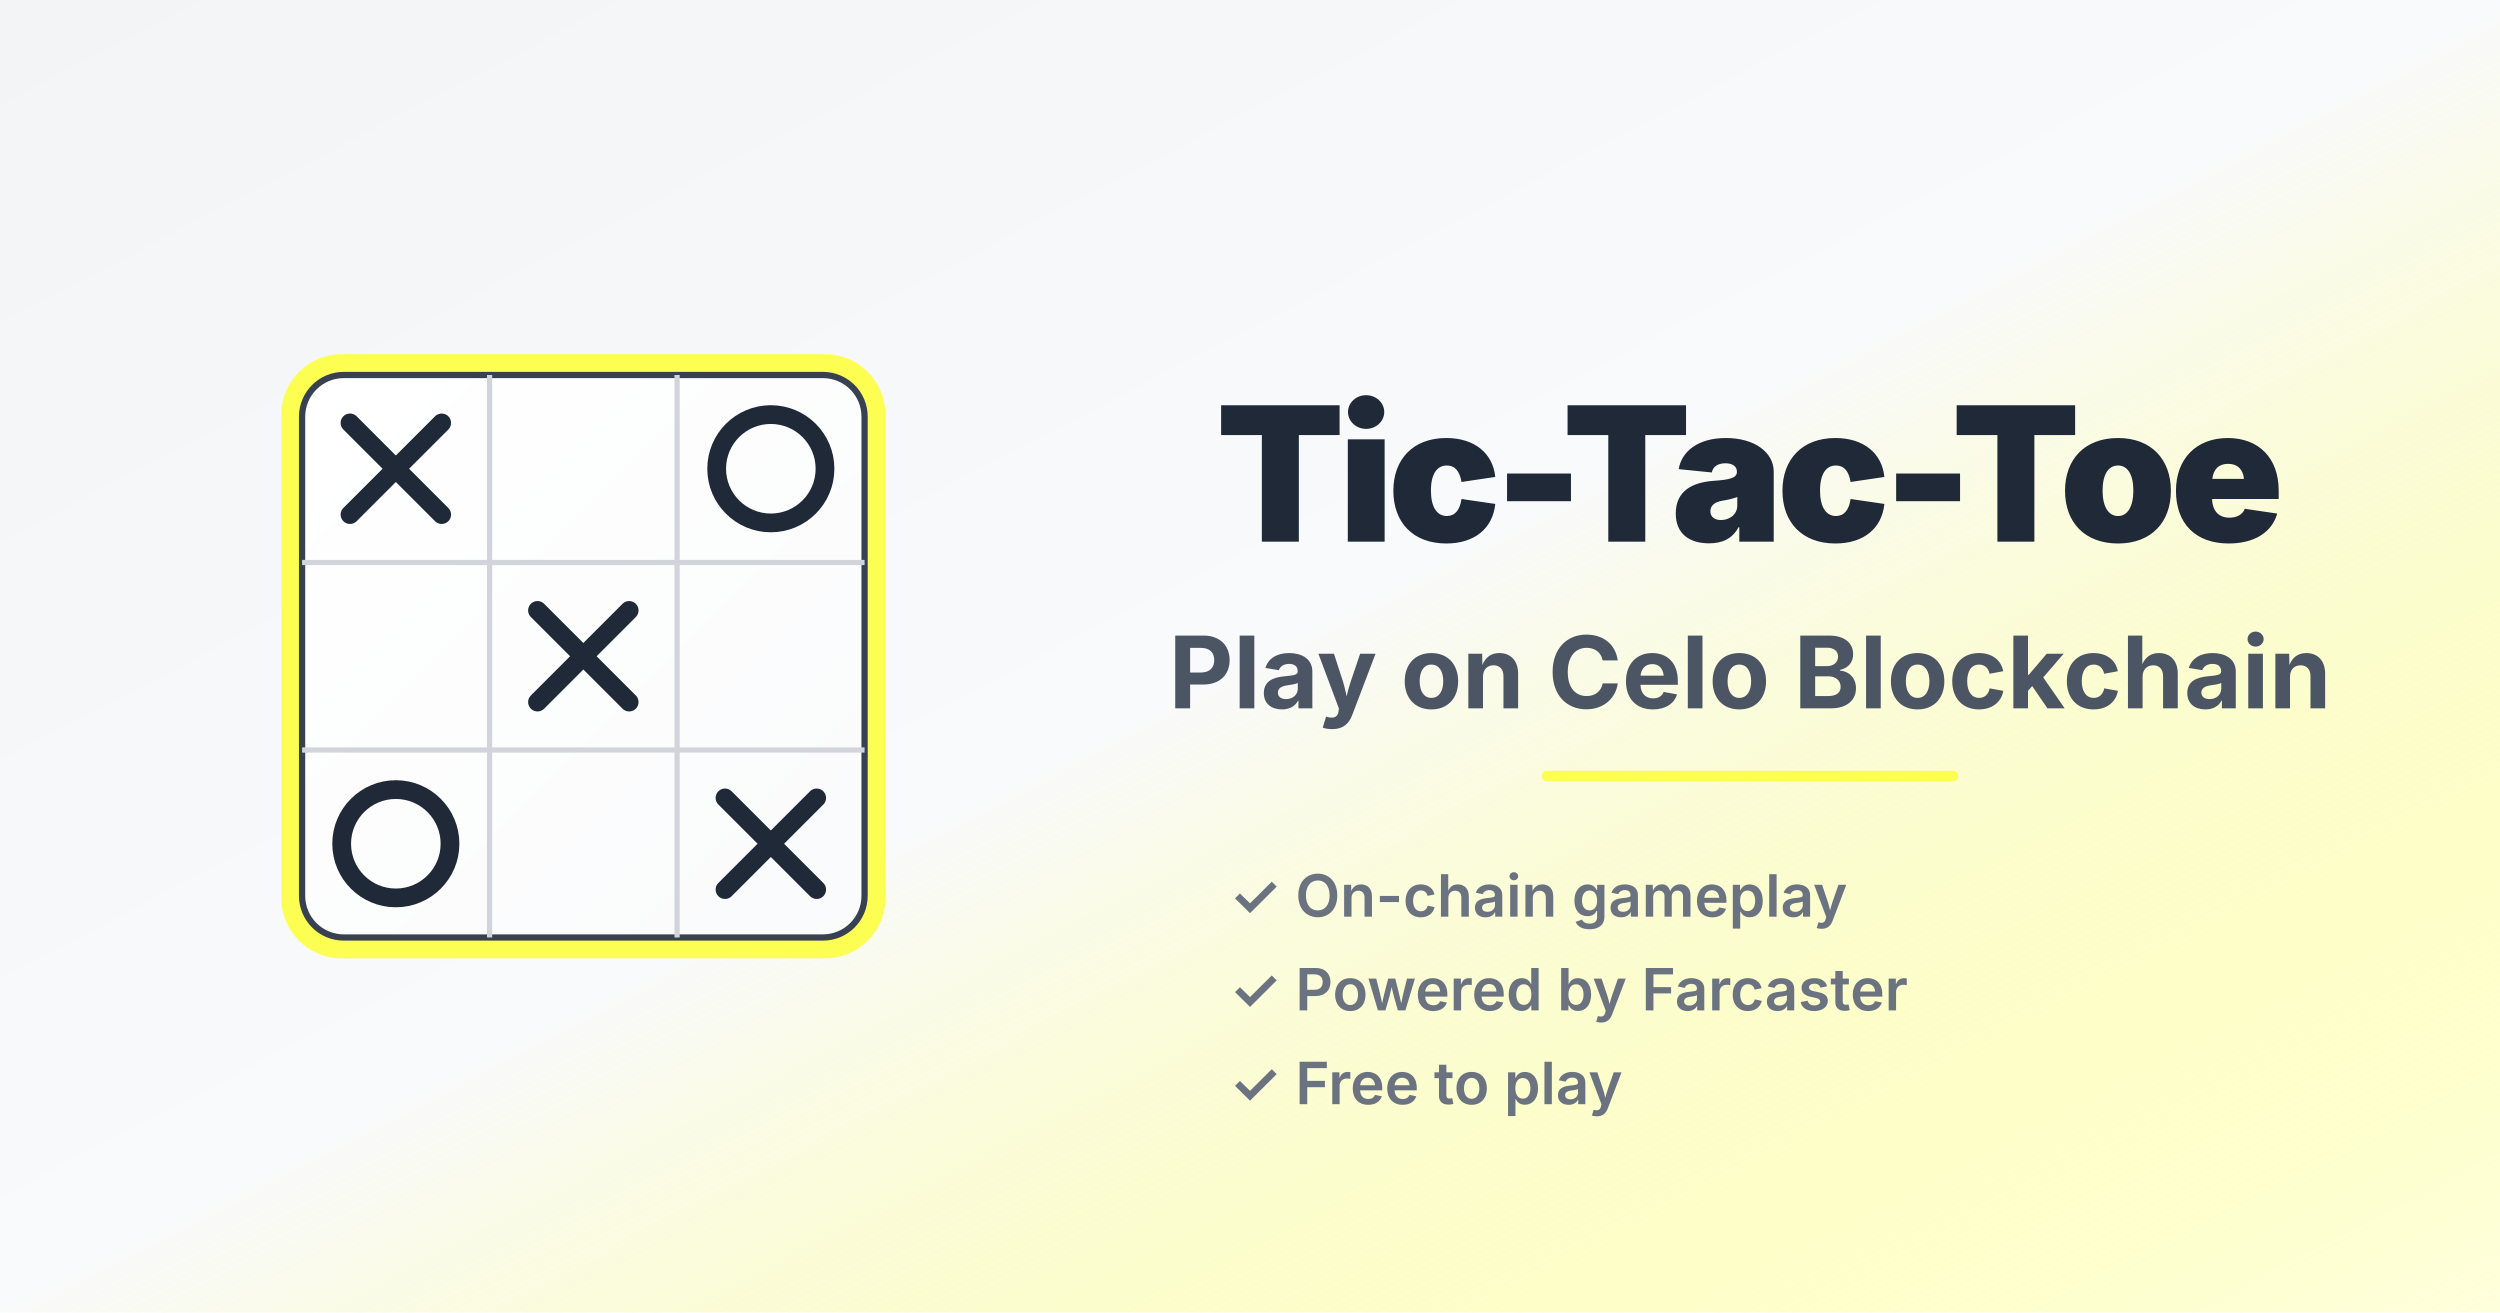
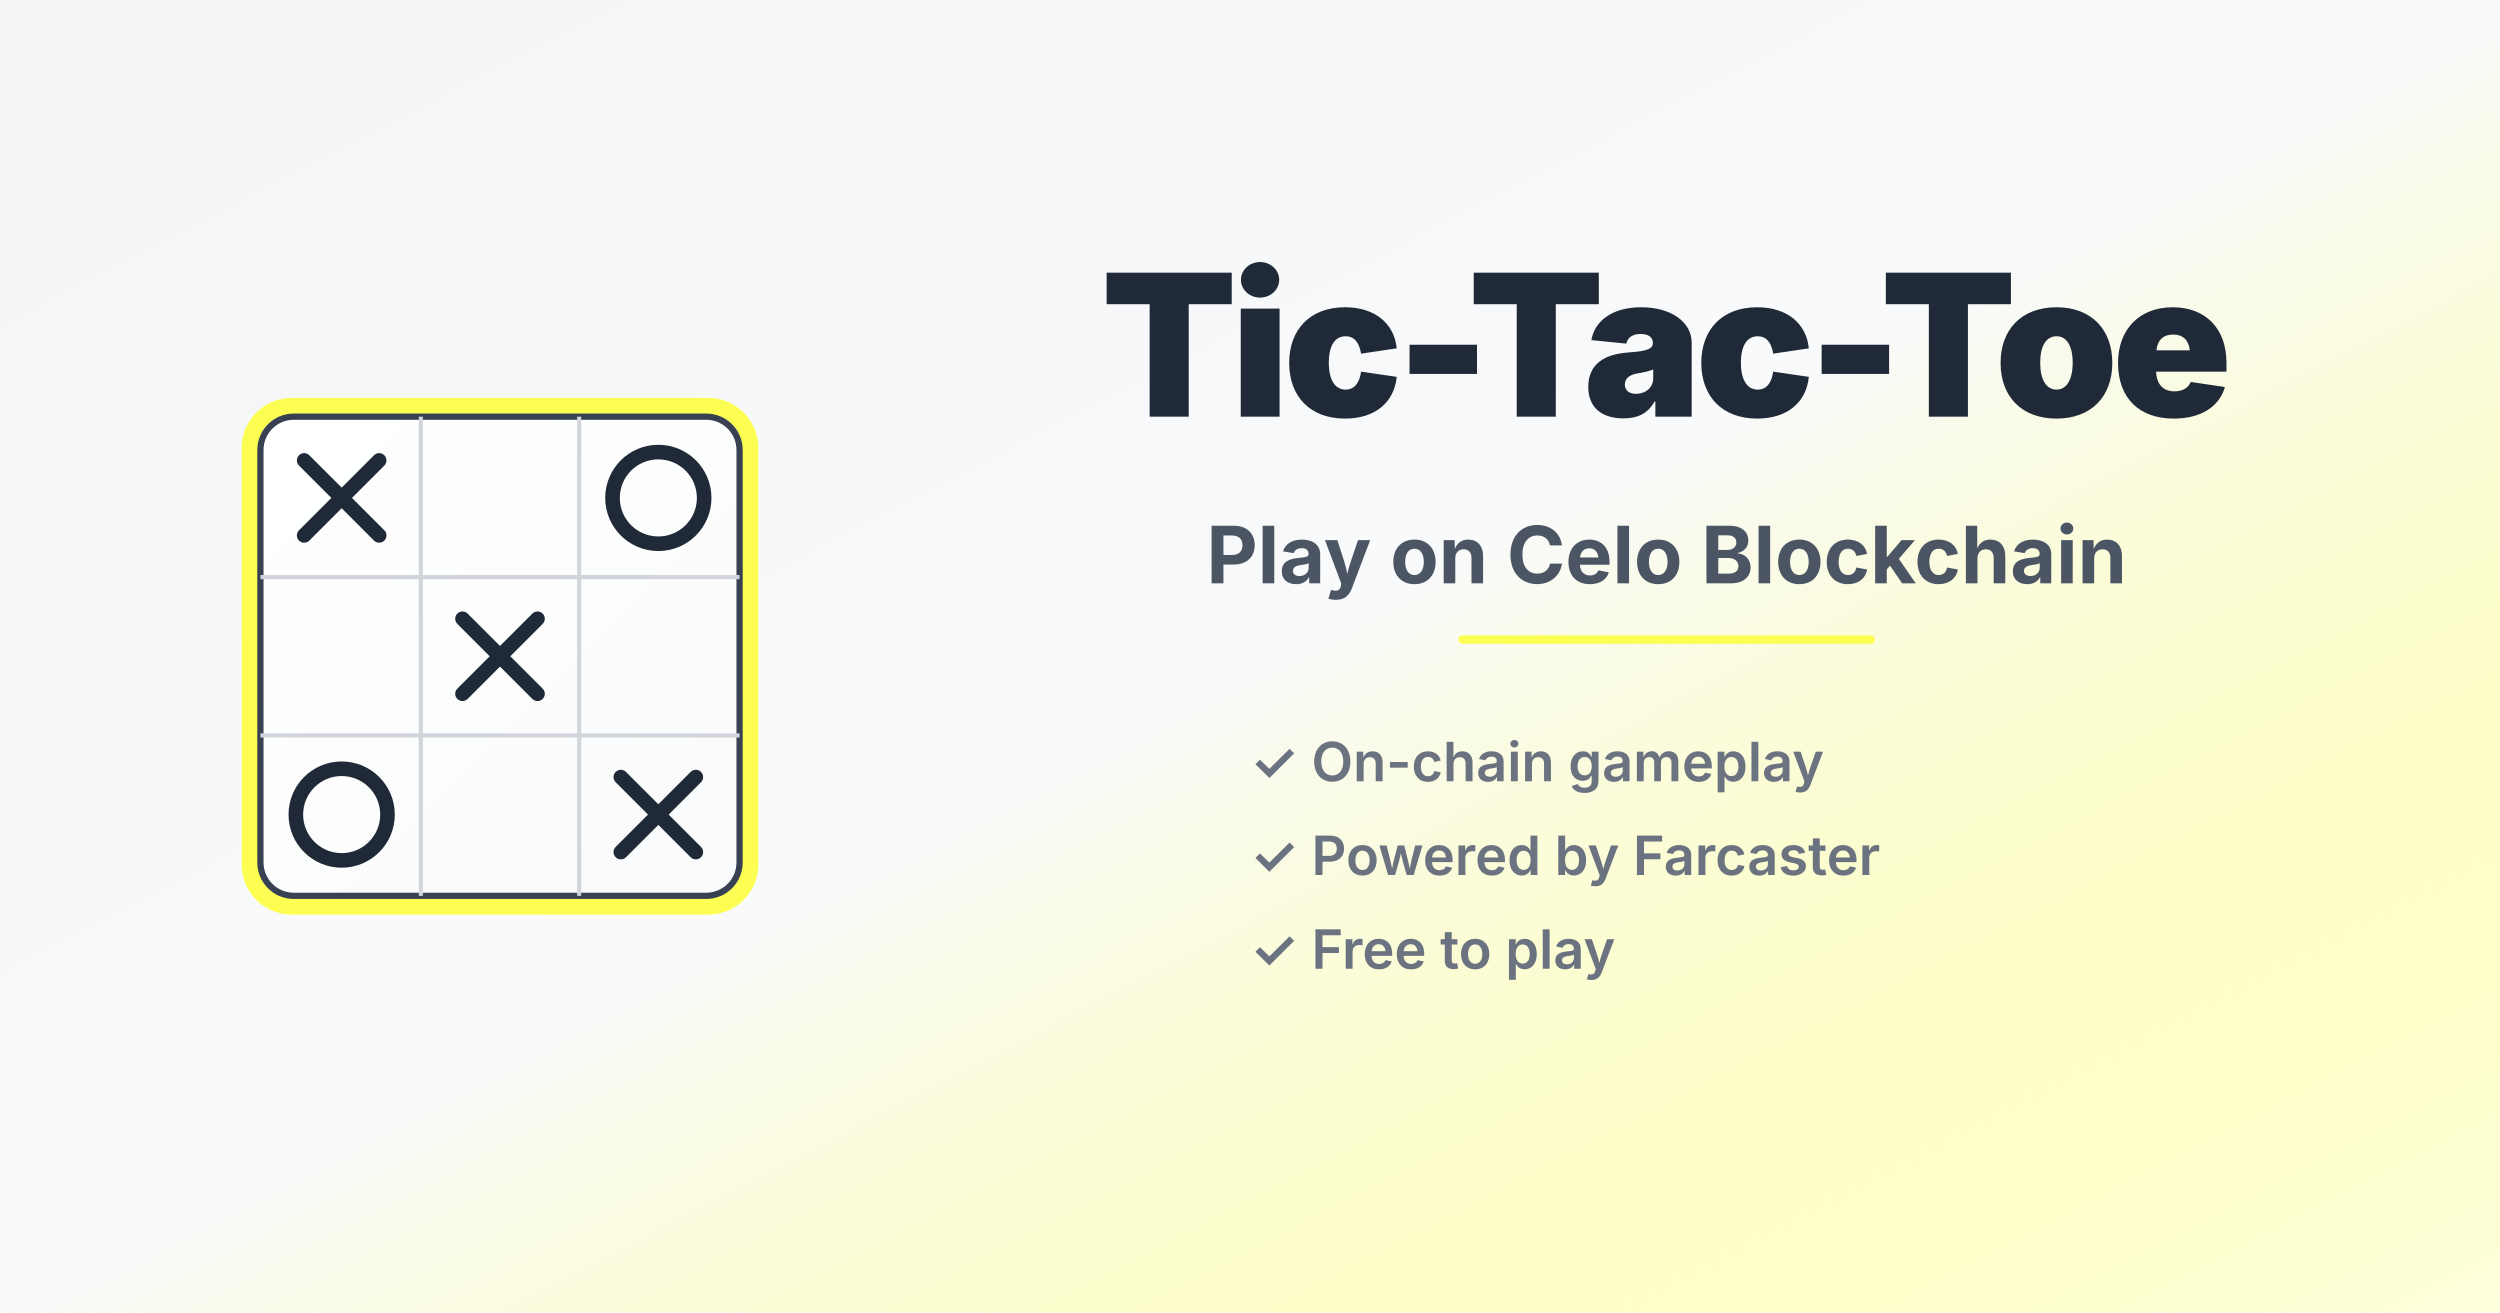
<svg xmlns="http://www.w3.org/2000/svg" width="1200" height="630" viewBox="0 0 1200 630">
  <defs>
    <linearGradient id="ogBg" x1="0%" y1="0%" x2="100%" y2="100%">
      <stop offset="0%" style="stop-color:#f3f4f6;stop-opacity:1" />
      <stop offset="50%" style="stop-color:#f9fafb;stop-opacity:1" />
      <stop offset="100%" style="stop-color:#FCFF52;stop-opacity:0.2" />
    </linearGradient>
    <linearGradient id="ogBoardBg" x1="0%" y1="0%" x2="100%" y2="100%">
      <stop offset="0%" style="stop-color:#ffffff;stop-opacity:0.95" />
      <stop offset="100%" style="stop-color:#f9fafb;stop-opacity:0.95" />
    </linearGradient>
  </defs>
  <rect width="1200" height="630" fill="url(#ogBg)" />
-   <g transform="translate(280, 315)">
-     <rect x="-140" y="-140" width="280" height="280" rx="24" fill="none" stroke="#FCFF52" stroke-width="10" />
-     <rect x="-135" y="-135" width="270" height="270" rx="20" fill="url(#ogBoardBg)" stroke="#374151" stroke-width="3" />
-     <line x1="-135" y1="-45" x2="135" y2="-45" stroke="#d1d5db" stroke-width="2.5" />
-     <line x1="-135" y1="45" x2="135" y2="45" stroke="#d1d5db" stroke-width="2.5" />
-     <line x1="-45" y1="-135" x2="-45" y2="135" stroke="#d1d5db" stroke-width="2.5" />
-     <line x1="45" y1="-135" x2="45" y2="135" stroke="#d1d5db" stroke-width="2.5" />
-     <g transform="translate(-90, -90)">
-       <line x1="-22" y1="-22" x2="22" y2="22" stroke="#1f2937" stroke-width="9" stroke-linecap="round" />
-       <line x1="22" y1="-22" x2="-22" y2="22" stroke="#1f2937" stroke-width="9" stroke-linecap="round" />
+   <g transform="translate(240, 315)">
+     <rect x="-120" y="-120" width="240" height="240" rx="20" fill="none" stroke="#FCFF52" stroke-width="8" />
+     <rect x="-115" y="-115" width="230" height="230" rx="16" fill="url(#ogBoardBg)" stroke="#374151" stroke-width="3" />
+     <line x1="-115" y1="-38" x2="115" y2="-38" stroke="#d1d5db" stroke-width="2" />
+     <line x1="-115" y1="38" x2="115" y2="38" stroke="#d1d5db" stroke-width="2" />
+     <line x1="-38" y1="-115" x2="-38" y2="115" stroke="#d1d5db" stroke-width="2" />
+     <line x1="38" y1="-115" x2="38" y2="115" stroke="#d1d5db" stroke-width="2" />
+     <g transform="translate(-76, -76)">
+       <line x1="-18" y1="-18" x2="18" y2="18" stroke="#1f2937" stroke-width="7" stroke-linecap="round" />
+       <line x1="18" y1="-18" x2="-18" y2="18" stroke="#1f2937" stroke-width="7" stroke-linecap="round" />
    </g>
-     <g transform="translate(90, -90)">
-       <circle cx="0" cy="0" r="26" fill="none" stroke="#1f2937" stroke-width="9" />
+     <g transform="translate(76, -76)">
+       <circle cx="0" cy="0" r="22" fill="none" stroke="#1f2937" stroke-width="7" />
    </g>
    <g transform="translate(0, 0)">
-       <line x1="-22" y1="-22" x2="22" y2="22" stroke="#1f2937" stroke-width="9" stroke-linecap="round" />
-       <line x1="22" y1="-22" x2="-22" y2="22" stroke="#1f2937" stroke-width="9" stroke-linecap="round" />
+       <line x1="-18" y1="-18" x2="18" y2="18" stroke="#1f2937" stroke-width="7" stroke-linecap="round" />
+       <line x1="18" y1="-18" x2="-18" y2="18" stroke="#1f2937" stroke-width="7" stroke-linecap="round" />
    </g>
-     <g transform="translate(-90, 90)">
-       <circle cx="0" cy="0" r="26" fill="none" stroke="#1f2937" stroke-width="9" />
+     <g transform="translate(-76, 76)">
+       <circle cx="0" cy="0" r="22" fill="none" stroke="#1f2937" stroke-width="7" />
    </g>
-     <g transform="translate(90, 90)">
-       <line x1="-22" y1="-22" x2="22" y2="22" stroke="#1f2937" stroke-width="9" stroke-linecap="round" />
-       <line x1="22" y1="-22" x2="-22" y2="22" stroke="#1f2937" stroke-width="9" stroke-linecap="round" />
+     <g transform="translate(76, 76)">
+       <line x1="-18" y1="-18" x2="18" y2="18" stroke="#1f2937" stroke-width="7" stroke-linecap="round" />
+       <line x1="18" y1="-18" x2="-18" y2="18" stroke="#1f2937" stroke-width="7" stroke-linecap="round" />
    </g>
  </g>
-   <g transform="translate(520, 0)">
-     <text x="320" y="260" font-size="90" fill="#1f2937" font-family="system-ui, -apple-system, sans-serif" font-weight="900" text-anchor="middle" letter-spacing="-3">Tic-Tac-Toe</text>
-     <text x="320" y="340" font-size="48" fill="#4b5563" font-family="system-ui, -apple-system, sans-serif" font-weight="700" text-anchor="middle">Play on Celo Blockchain</text>
-     <rect x="220" y="370" width="200" height="5" rx="2.5" fill="#FCFF52" />
-     <text x="70" y="440" font-size="28" fill="#6b7280" font-family="system-ui, -apple-system, sans-serif" font-weight="600">✓ On-chain gameplay</text>
-     <text x="70" y="485" font-size="28" fill="#6b7280" font-family="system-ui, -apple-system, sans-serif" font-weight="600">✓ Powered by Farcaster</text>
-     <text x="70" y="530" font-size="28" fill="#6b7280" font-family="system-ui, -apple-system, sans-serif" font-weight="600">✓ Free to play</text>
+   <g transform="translate(450, 0)">
+     <text x="350" y="200" font-size="95" fill="#1f2937" font-family="system-ui, -apple-system, sans-serif" font-weight="900" text-anchor="middle" letter-spacing="-3">Tic-Tac-Toe</text>
+     <text x="350" y="280" font-size="38" fill="#4b5563" font-family="system-ui, -apple-system, sans-serif" font-weight="700" text-anchor="middle">Play on Celo Blockchain</text>
+     <rect x="250" y="305" width="200" height="4" rx="2" fill="#FCFF52" />
+     <text x="150" y="375" font-size="26" fill="#6b7280" font-family="system-ui, -apple-system, sans-serif" font-weight="600">✓ On-chain gameplay</text>
+     <text x="150" y="420" font-size="26" fill="#6b7280" font-family="system-ui, -apple-system, sans-serif" font-weight="600">✓ Powered by Farcaster</text>
+     <text x="150" y="465" font-size="26" fill="#6b7280" font-family="system-ui, -apple-system, sans-serif" font-weight="600">✓ Free to play</text>
  </g>
</svg>
